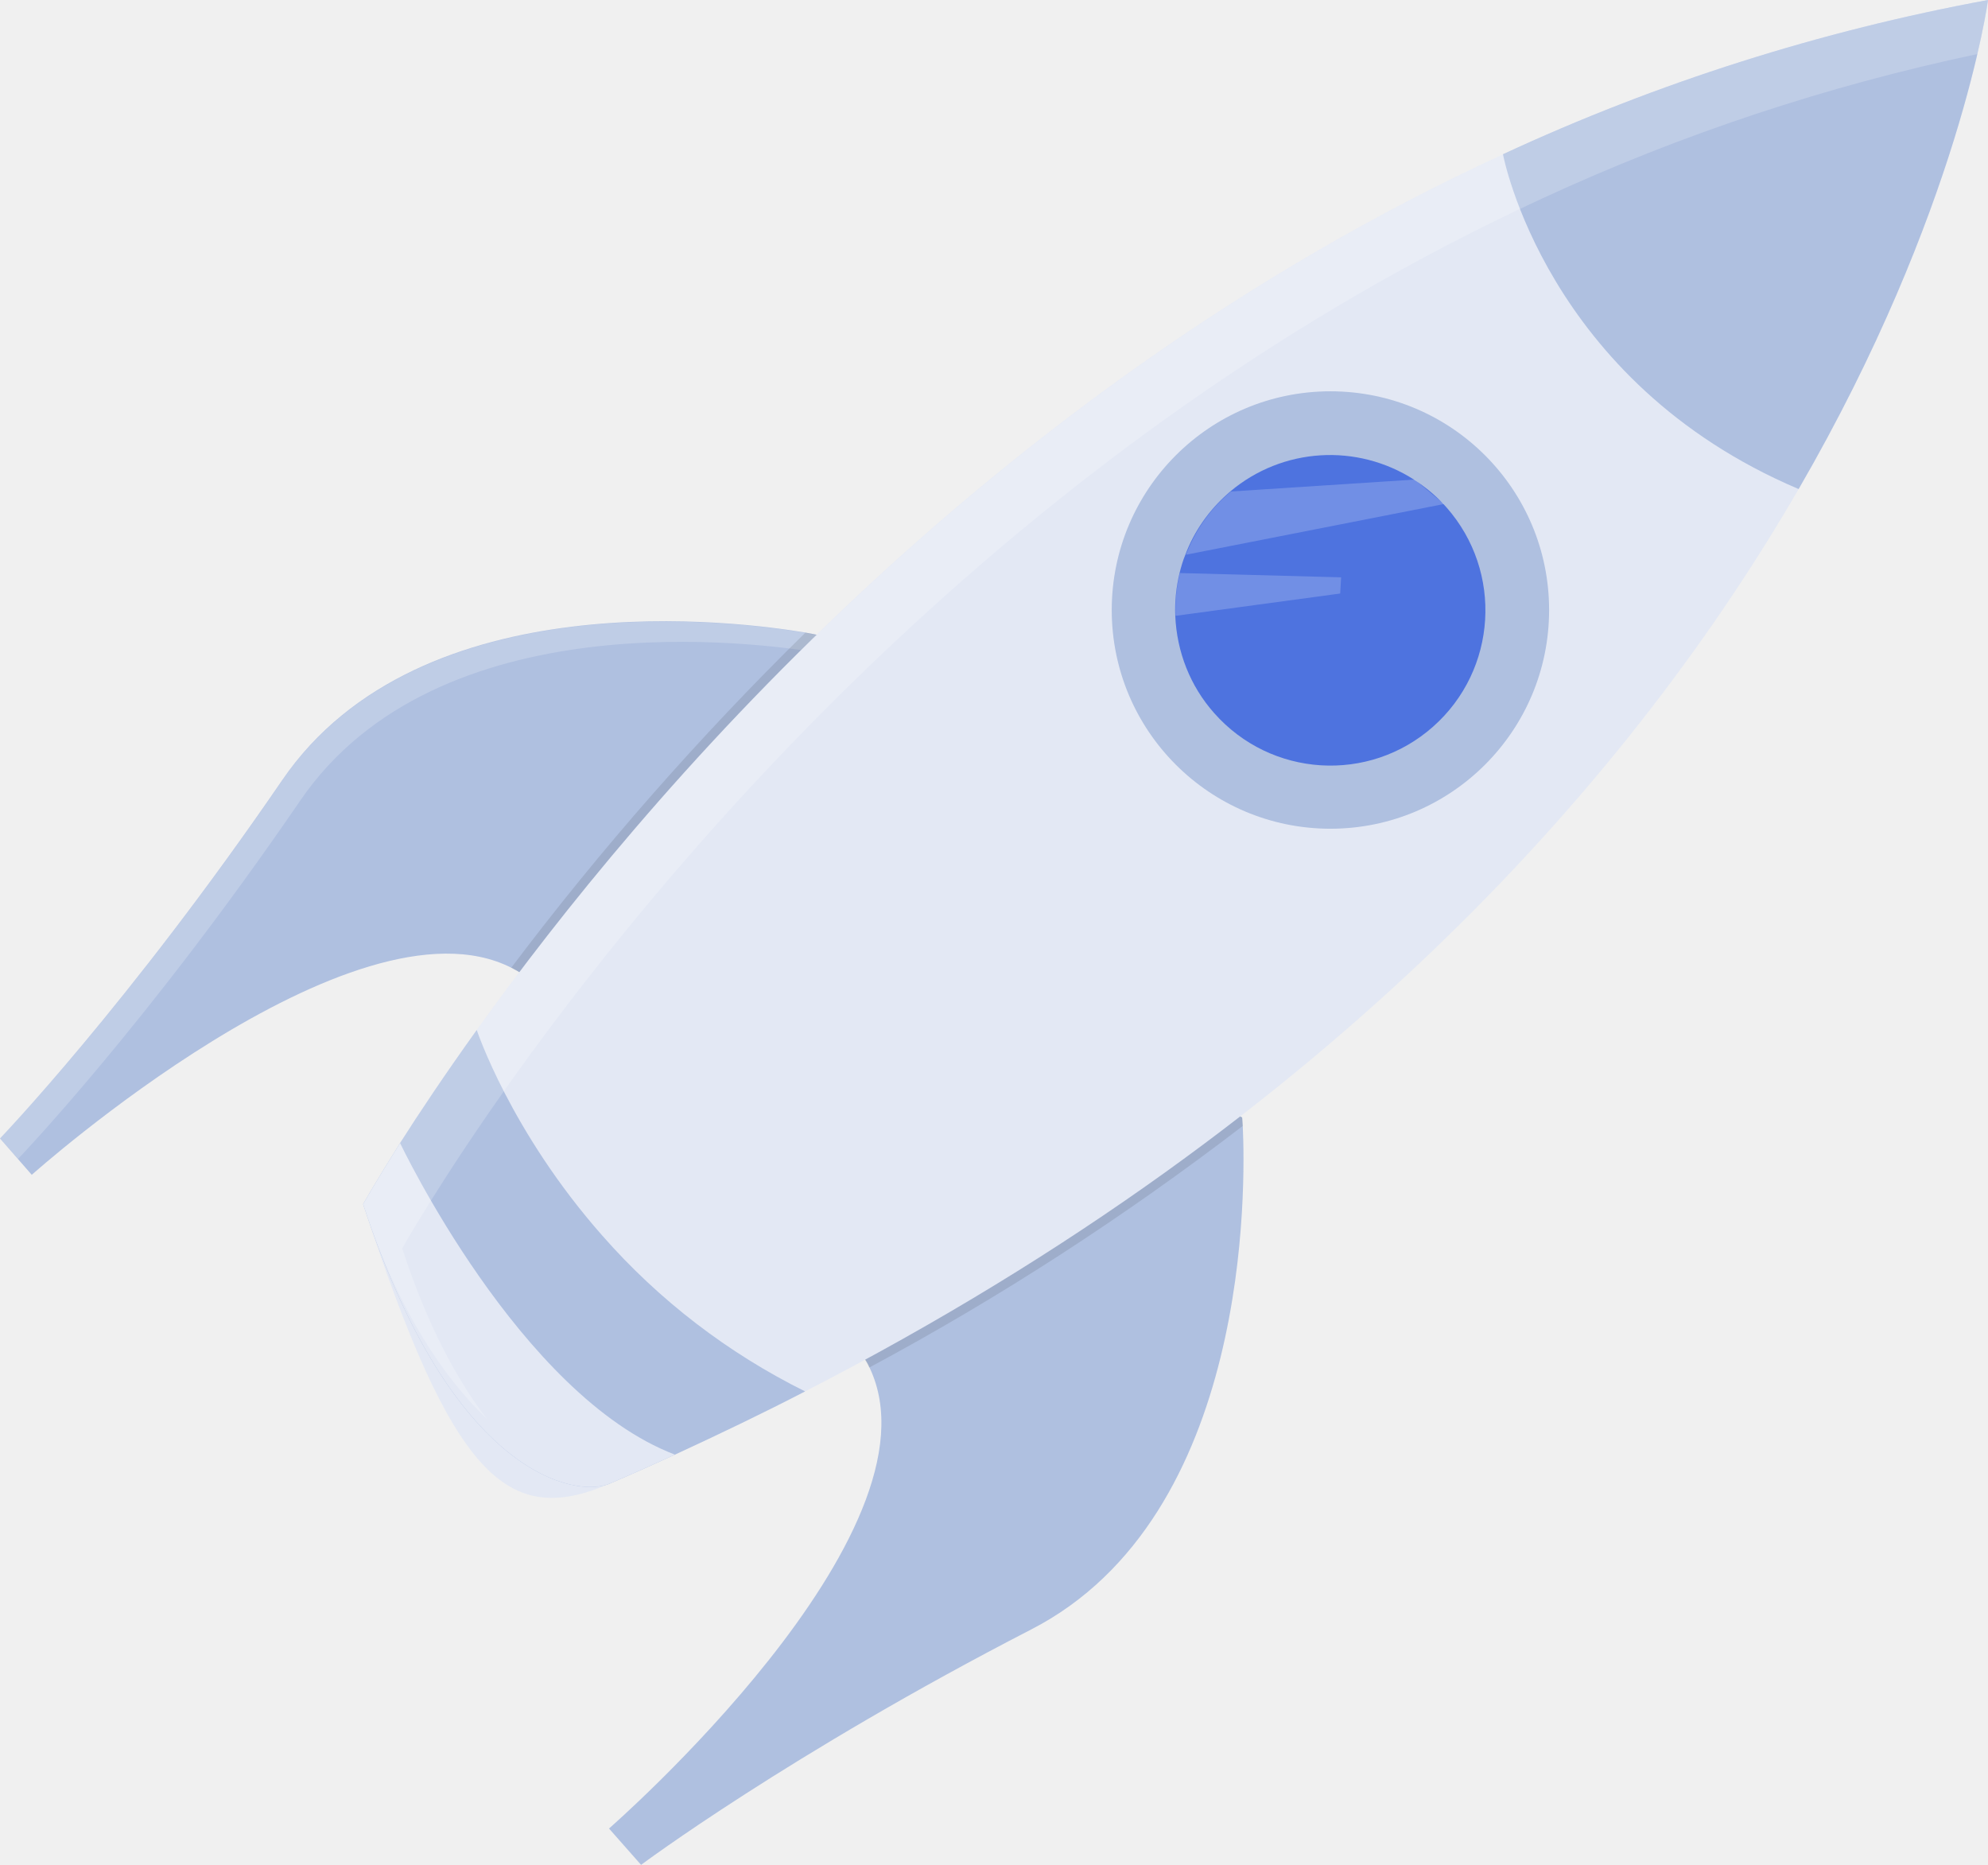
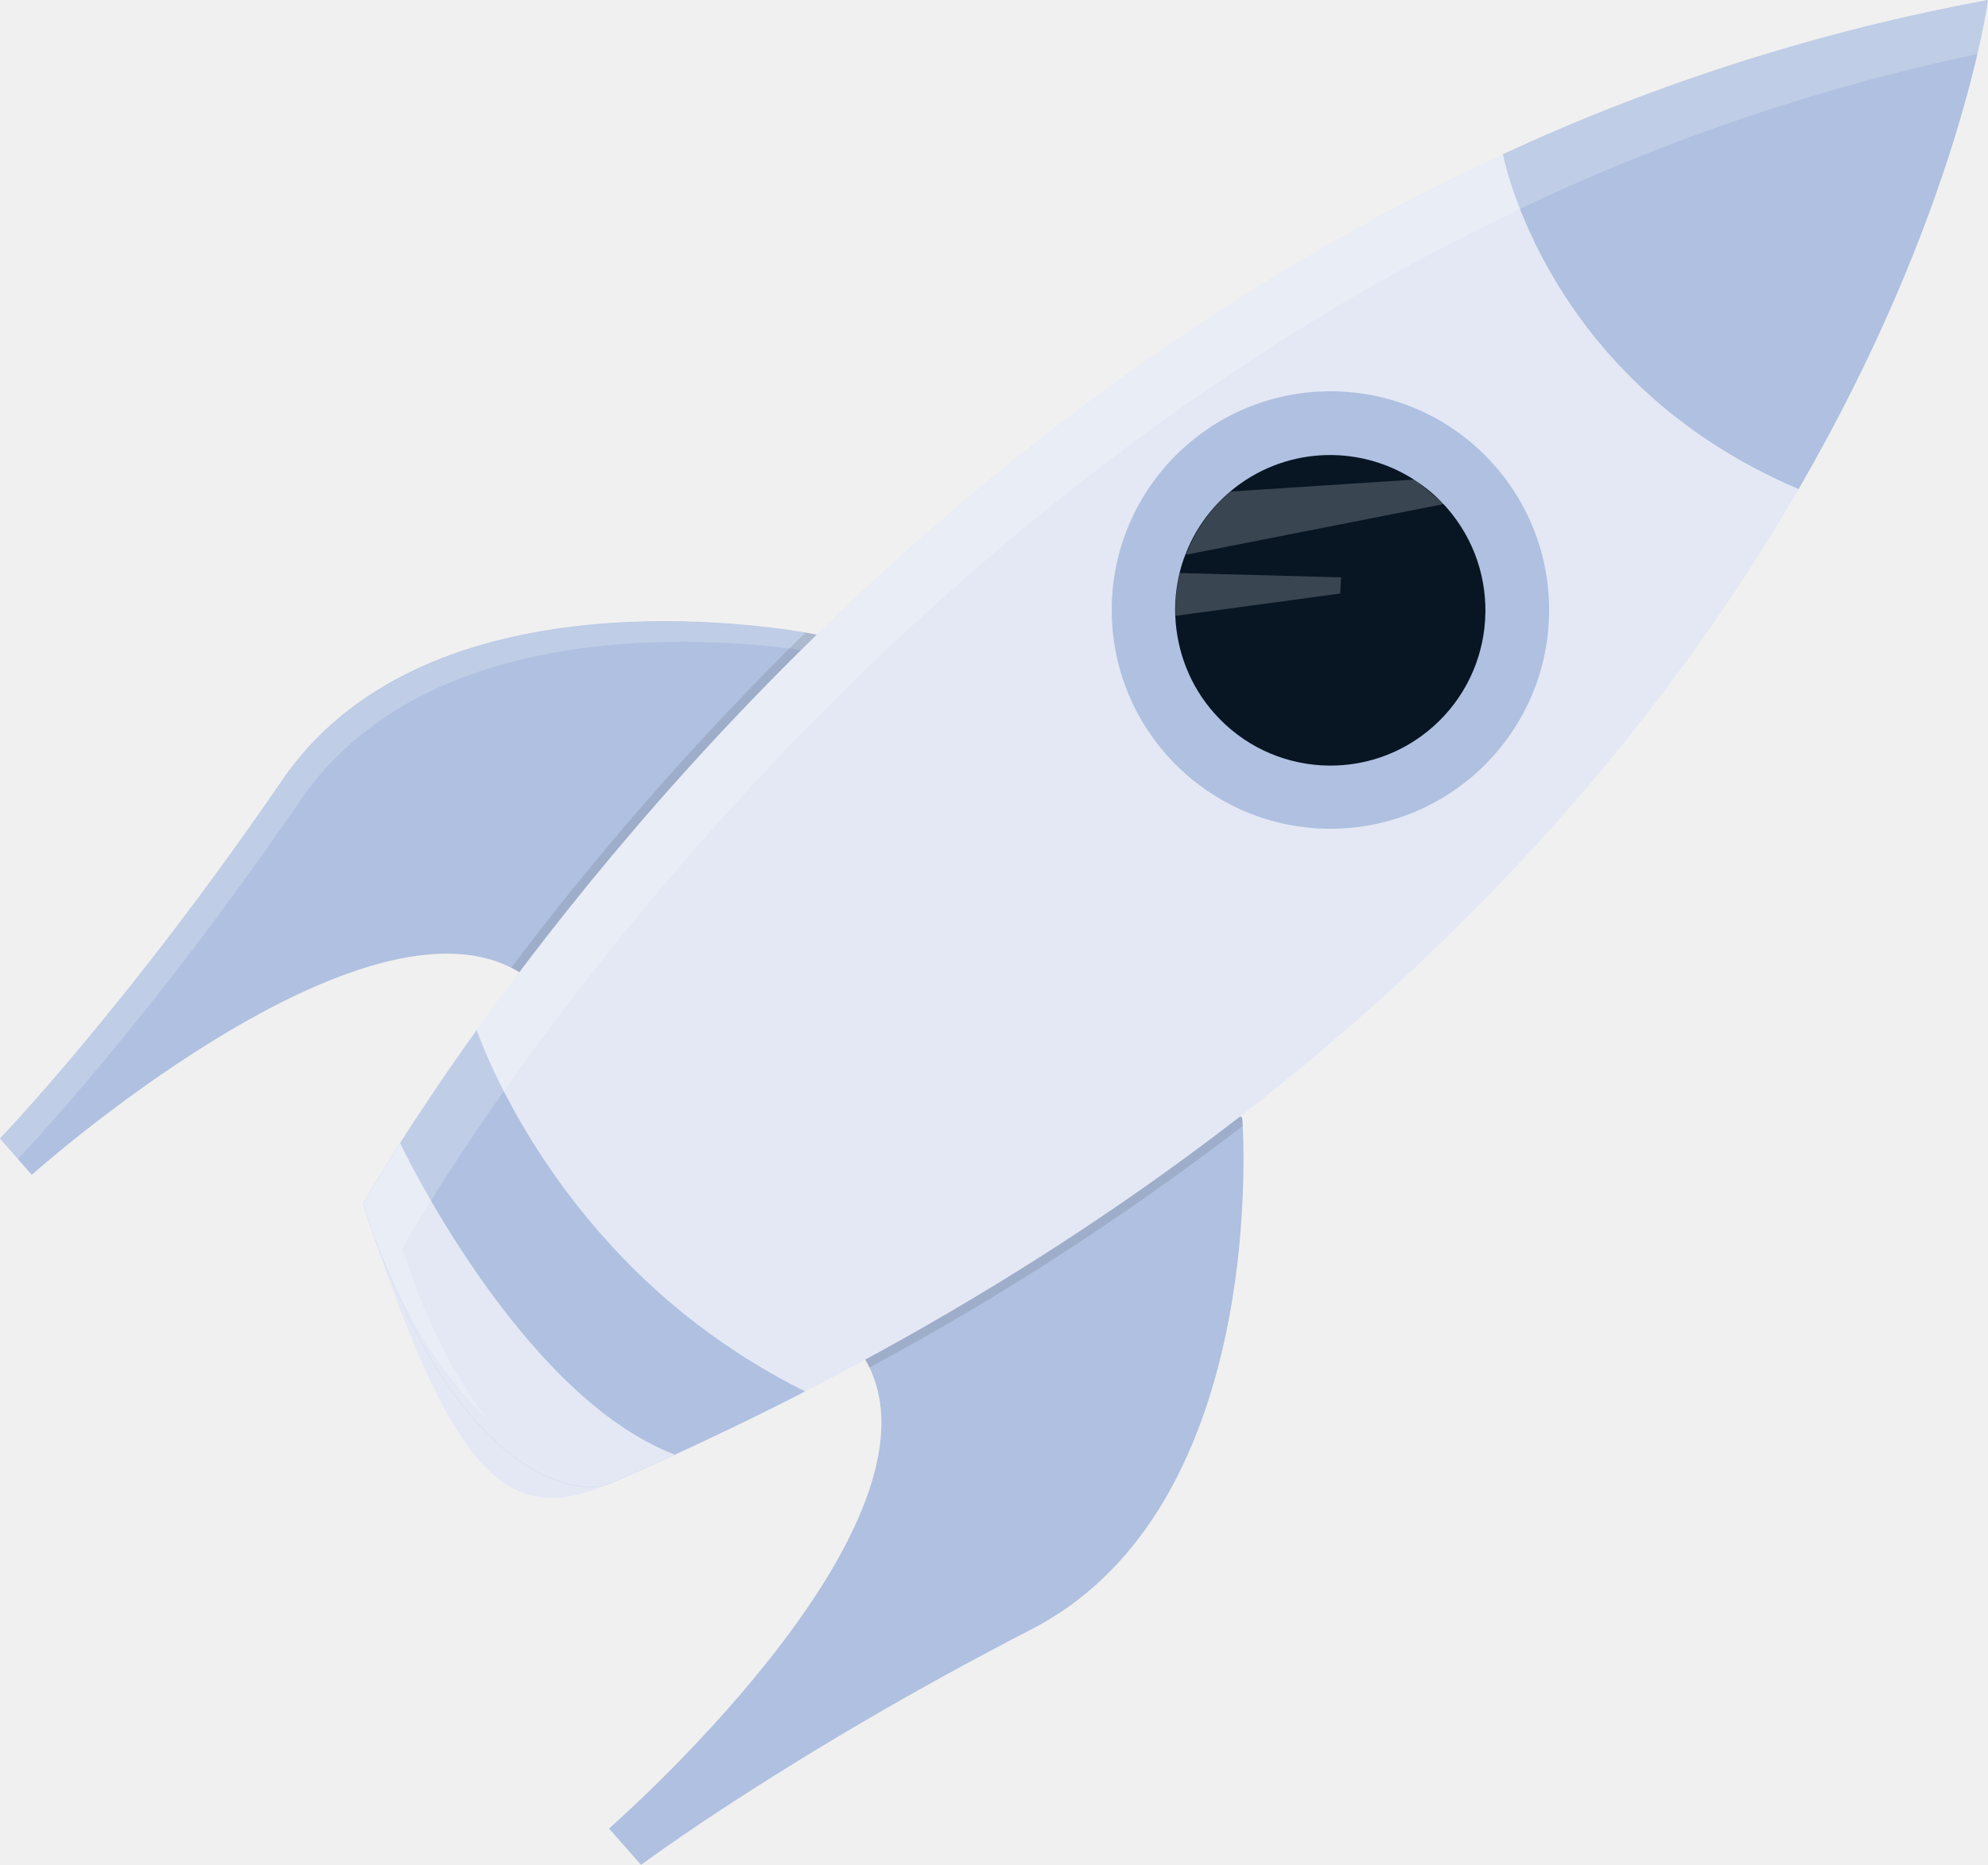
<svg xmlns="http://www.w3.org/2000/svg" version="1.1" id="b759170a-51c3-4e2f-999d-77dec9fd6d11" x="0px" y="0px" viewBox="0 0 650.9 610.5" style="enable-background:new 0 0 650.9 610.5;" xml:space="preserve">
  <style type="text/css">
	.st0{fill:#AFC0E0;}
	.st1{opacity:0.2;fill:#FFFFFF;enable-background:new    ;}
	.st2{opacity:0.1;enable-background:new    ;}
	.st3{fill:#E3E8F4;}
- 	.st4{fill:#4E73DF;}
+ 	.st4{fill:#081624;}
</style>
  <path class="st0" d="M174,321c-2-1.6-4.2-3-6.6-4.2c-51.8-26.2-157,67.8-157,67.8L0,372.7c0,0,42.1-43.8,92.4-117.3  c45.2-66.1,150.7-51.8,171.4-48.3c2.3,0.4,3.6,0.7,3.6,0.7C298.7,288.3,174,321,174,321z" />
  <path class="st1" d="M269.4,213.9c-0.6-2-1.3-4-2-6c0,0-1.2-0.2-3.6-0.7c-20.7-3.5-126.2-17.8-171.4,48.3C42.1,329,0,372.7,0,372.7  l5.9,6.7c0,0,42.1-43.8,92.4-117.3C143.3,196.3,248,210.2,269.4,213.9z" />
  <path class="st0" d="M337.7,533.4c-79.2,40.8-127.8,77.1-127.8,77.1l-10.5-11.9c0,0,111.1-96.8,85.3-150.9c-0.5-1.2-1.2-2.3-1.9-3.4  c0,0,47.9-119.6,123.9-78.5c0,0,0.1,1,0.2,2.9C407.8,387.8,409.7,496.3,337.7,533.4z" />
  <path class="st2" d="M174,321c-2-1.6-4.2-3-6.6-4.2c29.3-38.9,61.5-75.5,96.3-109.7c2.3,0.4,3.6,0.7,3.6,0.7  C298.7,288.3,174,321,174,321z" />
  <path class="st2" d="M406.9,368.6c-38.6,29.6-79.4,56.1-122.3,79.1c-0.5-1.2-1.2-2.3-1.9-3.4c0,0,47.9-119.6,123.9-78.5  C406.7,365.7,406.8,366.7,406.9,368.6z" />
  <path class="st3" d="M263.6,455.5c-20.3,10.4-41.6,20.5-64,30.2c-33.6,14.6-51.5-2.2-80.7-91.5c0,0,12.5-22.5,37.2-57  c54.3-75.8,167.5-209.1,336.1-286.7C542.7,27.1,596.1,10.1,650.9,0c0,0-9.1,68.8-62,160.1S439.1,365.3,263.6,455.5z" />
  <circle class="st0" cx="435.6" cy="199.7" r="71.6" />
  <path class="st4" d="M469.2,237.9c-21,18.6-53.1,16.6-71.7-4.5c-7.8-8.8-12.2-20-12.7-31.8c-0.2-4.7,0.3-9.4,1.4-14  c0.5-2,1.1-4.1,1.9-6c2.9-7.7,7.7-14.5,13.8-19.9c0.3-0.3,0.6-0.5,0.9-0.8c17.1-14.4,41.5-15.9,60.3-3.8c3.5,2.3,6.7,4.9,9.5,7.9  l1,1.1C492.2,187.2,490.2,219.3,469.2,237.9C469.2,237.8,469.2,237.9,469.2,237.9z" />
  <path class="st0" d="M588.9,160.1c-83-35.2-96.8-109.6-96.8-109.6C542.7,27,596.1,10.1,650.9,0C650.9,0,641.8,68.8,588.9,160.1z" />
  <path class="st0" d="M263.6,455.5c-13.7,7.1-27.9,13.9-42.6,20.7c-7,3.2-14.1,6.4-21.4,9.5c-10.9,4.7-51.5-2.2-80.7-91.5  c0,0,4.1-7.3,12.1-20c6.1-9.6,14.5-22.2,25.1-37c0,0,11,33.2,41.1,67.3C215.8,425.7,238.4,443,263.6,455.5z" />
  <path class="st3" d="M221,476.2c-7,3.2-14.1,6.4-21.4,9.5c-10.9,4.7-51.5-2.2-80.7-91.5c0,0,4.1-7.3,12.1-20  C131,374.2,170.2,456.9,221,476.2z" />
  <path class="st1" d="M463.2,157l-0.1,0l-60.1,3.9c-0.3,0.3-0.6,0.5-0.9,0.8c-6.2,5.4-10.9,12.3-13.8,19.9l84.5-16.6L463.2,157z" />
  <path class="st1" d="M438.8,194.3l-53.9,7.3c-0.2-4.7,0.3-9.4,1.4-14l52.8,1.4L438.8,194.3z" />
  <path class="st1" d="M131.7,408.7c0,0,12.5-22.5,37.2-57C223.2,276,336.4,142.7,504.9,65c45.6-21.1,93.3-36.9,142.5-47.3  C650.1,6.4,650.9,0,650.9,0c-54.8,10.1-108.2,27-158.7,50.5c-168.6,77.7-281.8,211-336.1,286.7c-24.7,34.4-37.2,57-37.2,57  c11.5,35.3,26.6,57,40.5,70.3C149.4,451.4,139.7,433.3,131.7,408.7z" />
</svg>
